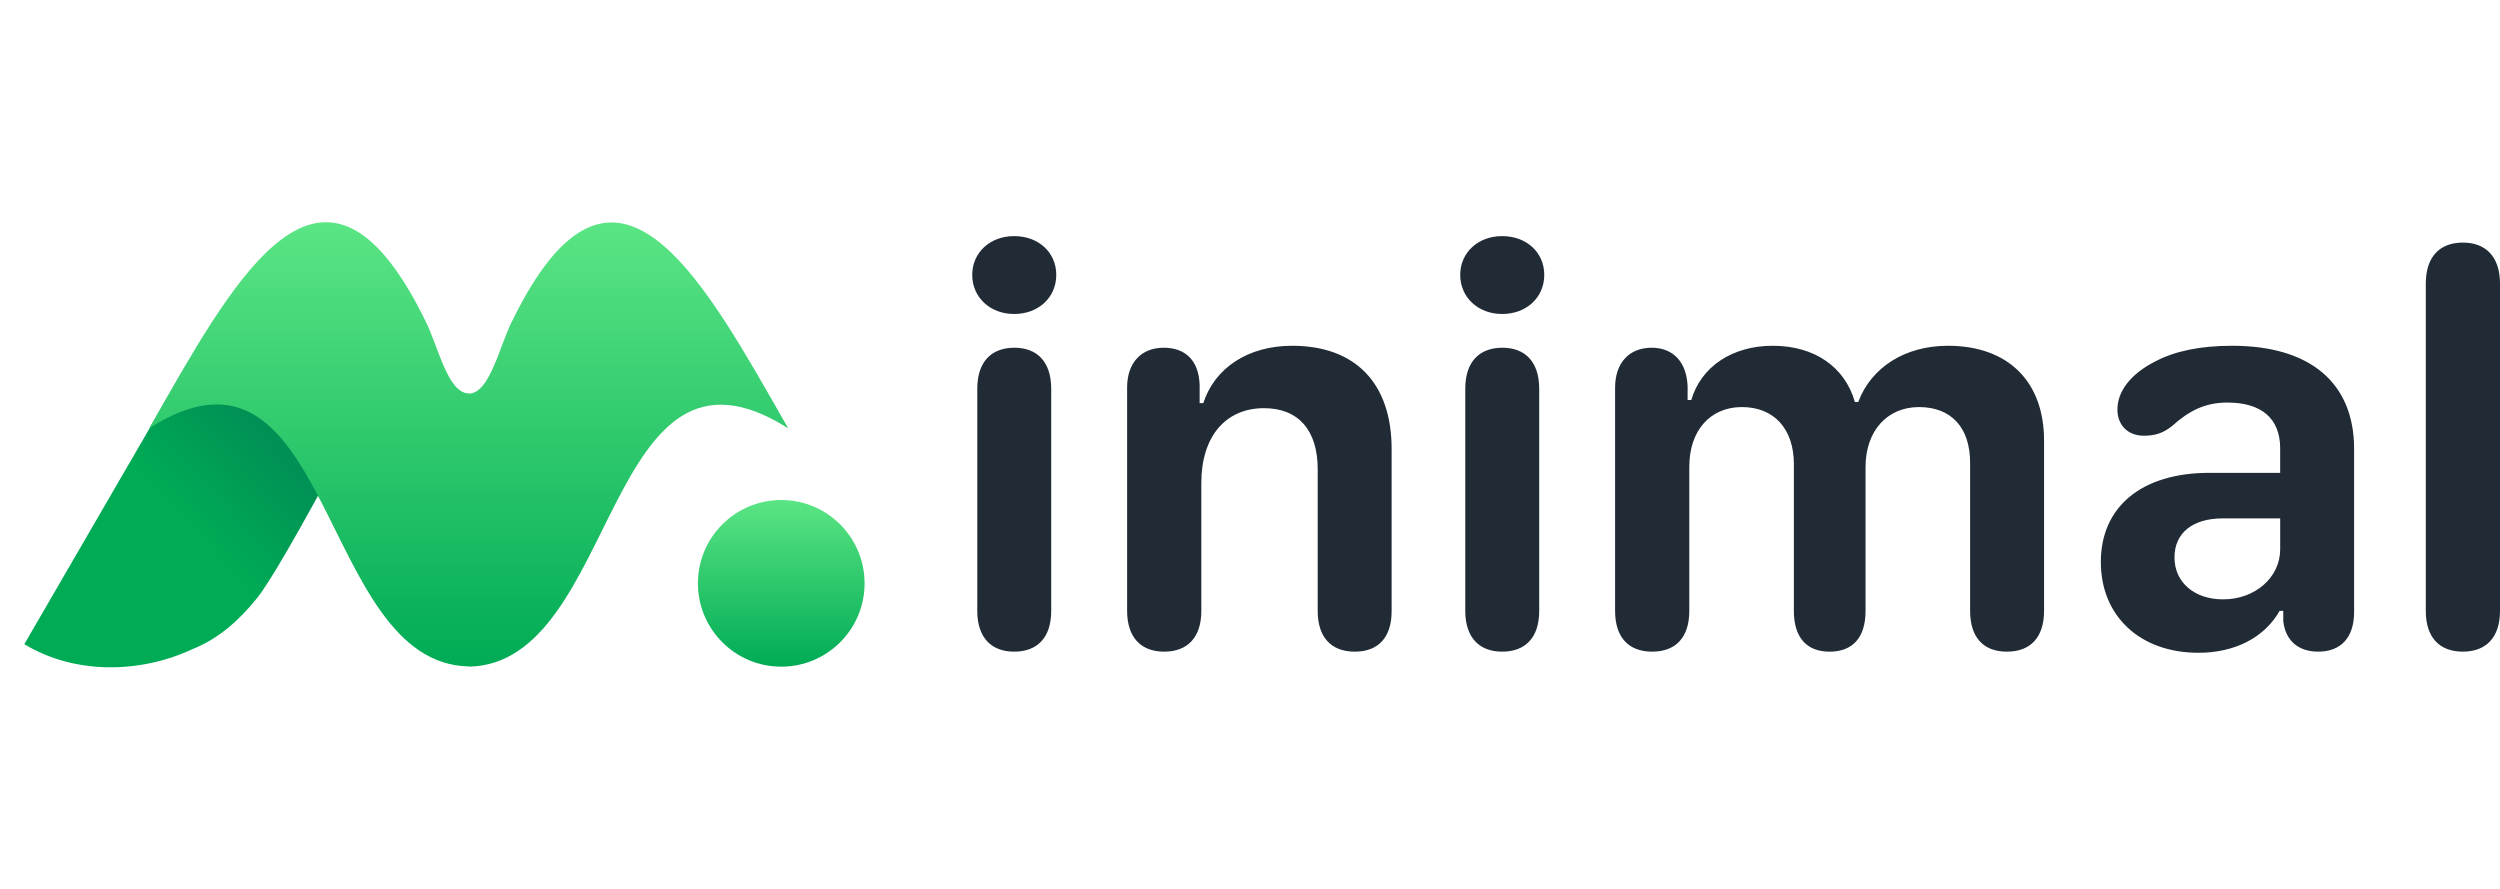
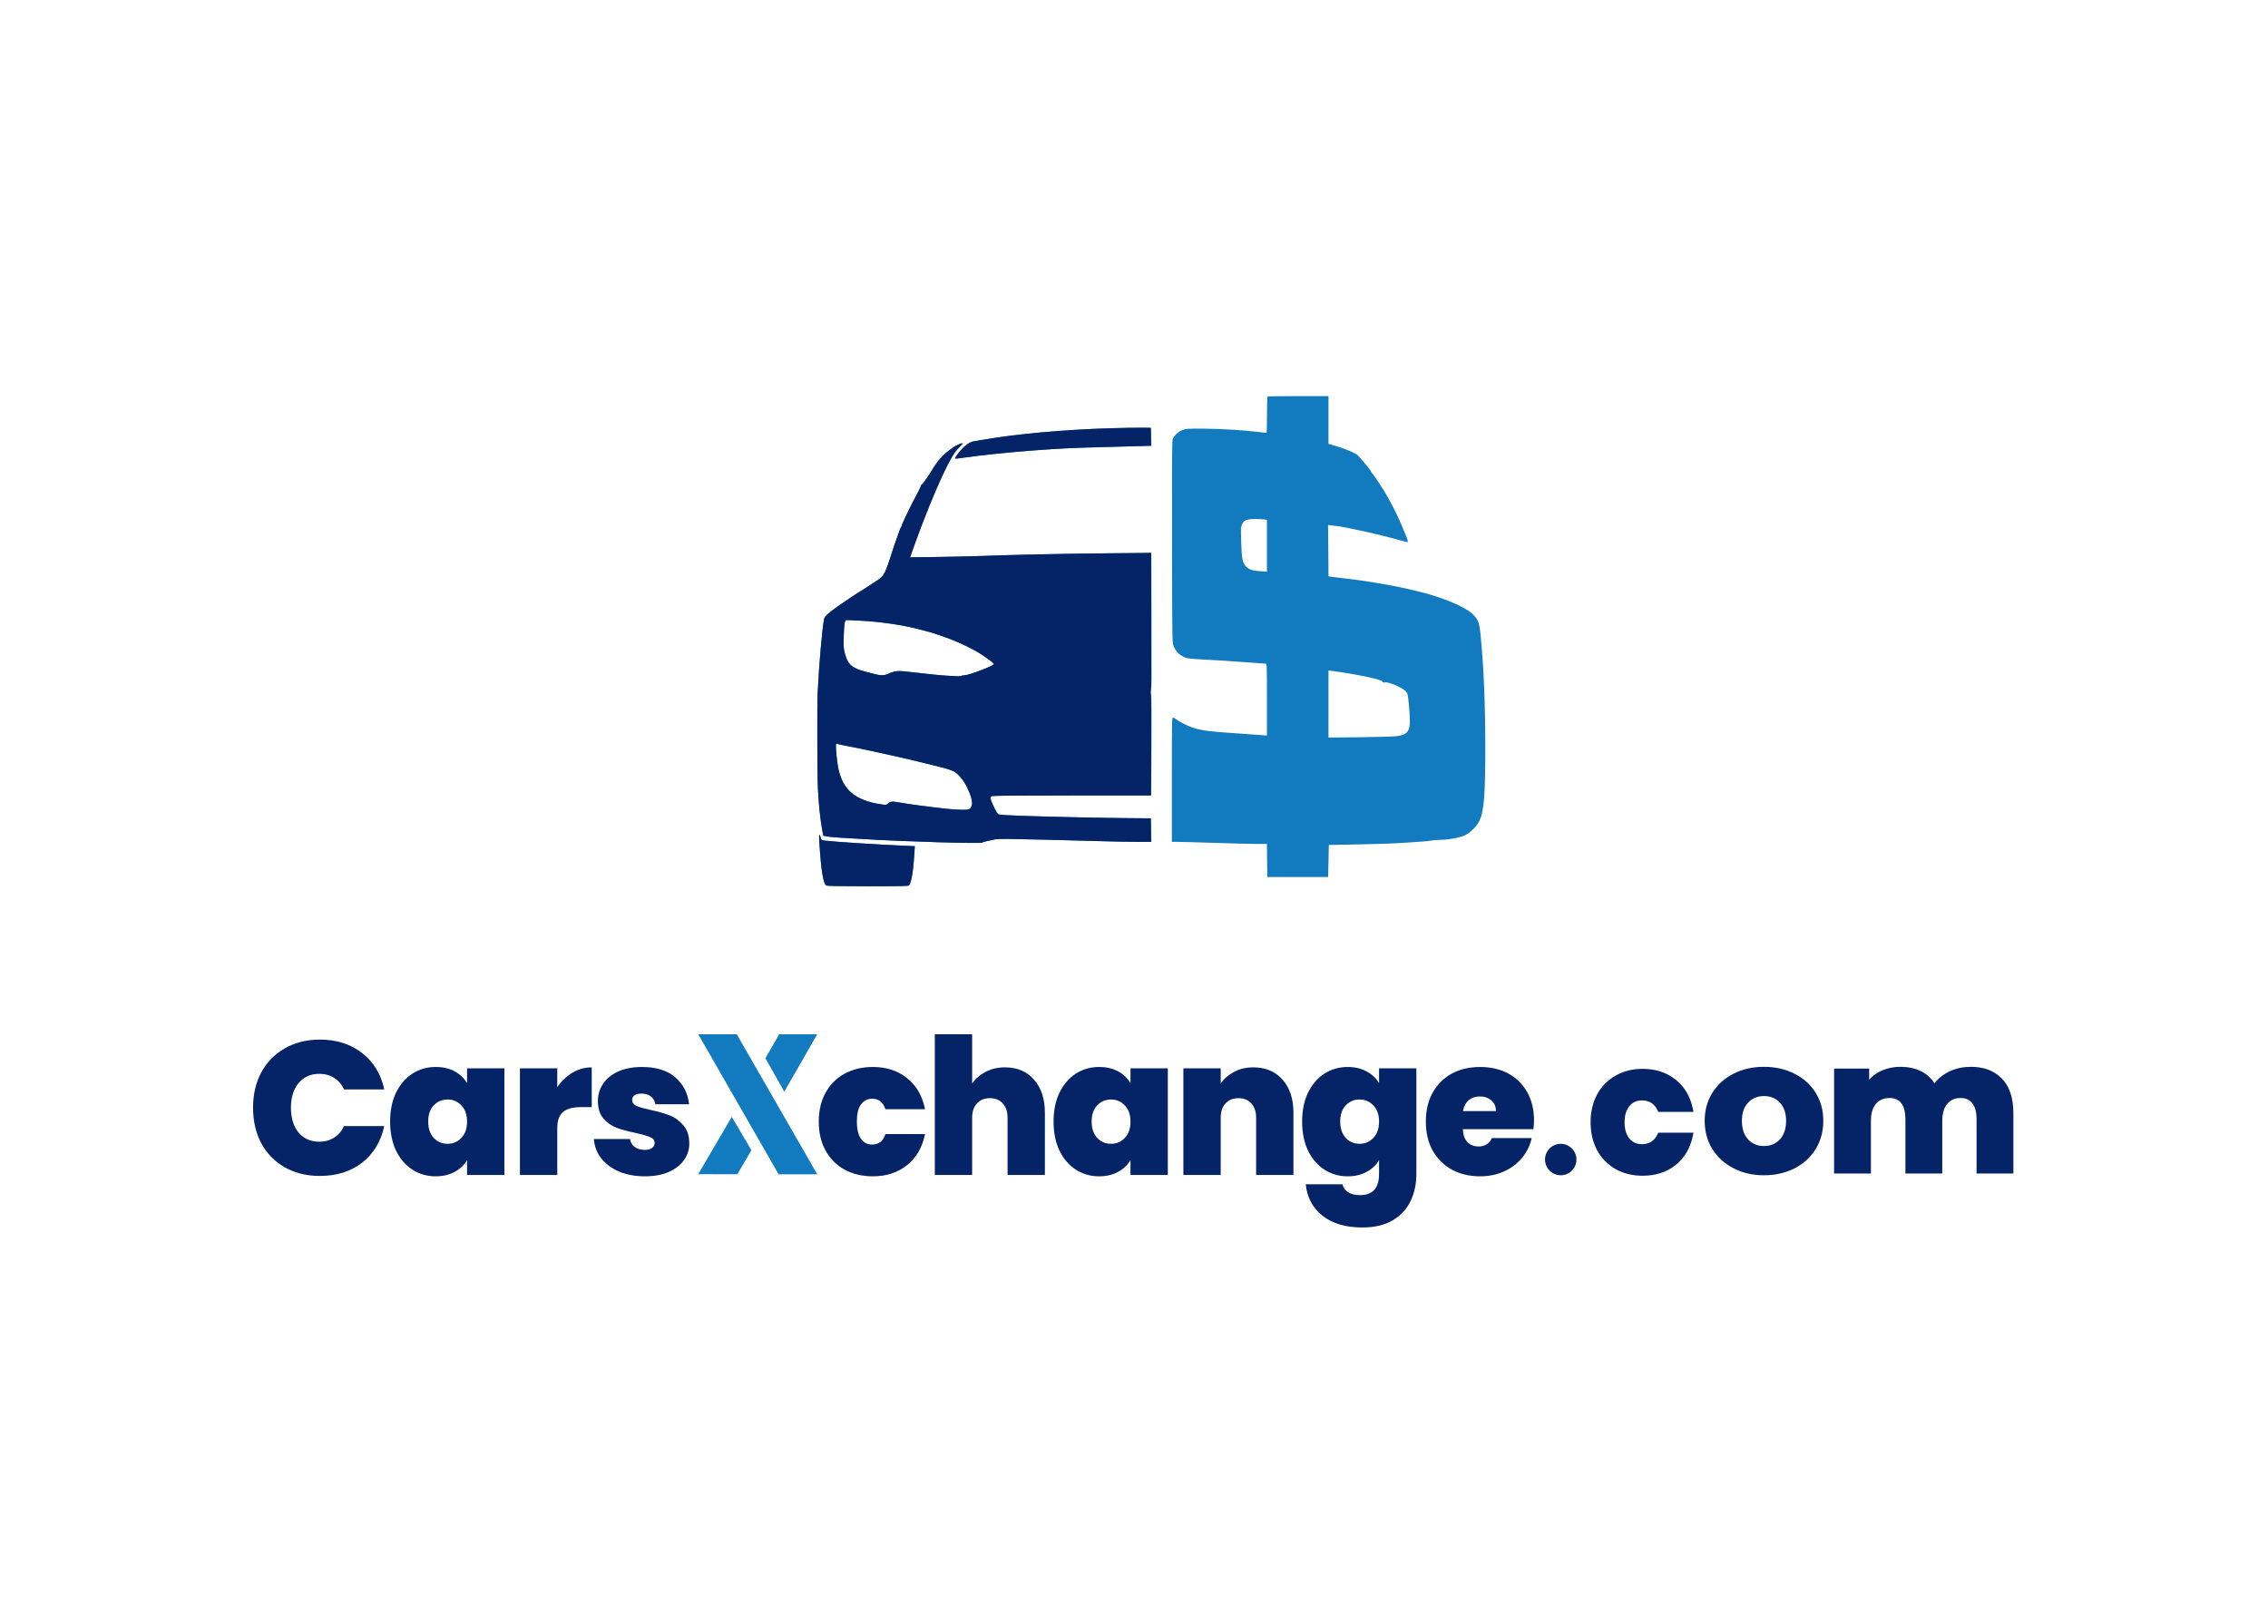
- <svg xmlns="http://www.w3.org/2000/svg" height="128" viewBox="0 0 360 128" width="360">
-   <linearGradient id="a" x1="100%" x2="50%" y1="5.663%" y2="50%">
-     <stop offset="0" stop-color="#007b55" />
-     <stop offset="1" stop-color="#00ab55" />
-   </linearGradient>
-   <linearGradient id="b" x1="50%" x2="50%" y1="0%" y2="100%">
-     <stop offset="0" stop-color="#5be584" />
-     <stop offset="1" stop-color="#00ab55" />
-   </linearGradient>
-   <g fill="none" fill-rule="evenodd">
-     <g transform="translate(3.5 32)">
-       <path d="m23.202 20.777c11.072 5.722 11.577 5.984 11.6 5.995.003.002.161.083 11.198 5.788-6.518 12.135-10.673 19.316-12.467 21.545-2.69 3.342-5.624 5.873-9.232 7.333-7.586 3.565-17.018 3.732-24.3-.676z" fill="url(#a)" />
-       <g fill="url(#b)">
-         <path d="m107.578 25.432c-11.568-20.239-23.525-39.307-37.261-11.336-1.879 3.596-3.249 10.584-6.317 10.584v-.036c-3.068 0-4.437-6.988-6.316-10.584-13.736-27.971-25.694-8.903-37.261 11.336-.871 1.526-1.707 2.983-2.422 4.249 26.509-16.782 24.278 33.917 46 34.319v.036c21.723-.403 19.491-51.101 46-34.32-.715-1.266-1.551-2.722-2.422-4.249" />
-         <path d="m109 64c6.627 0 12-5.373 12-12s-5.373-12-12-12-12 5.373-12 12 5.373 12 12 12" />
-       </g>
-     </g>
-     <path d="m146.031 45.215c3.522 0 6.072-2.389 6.072-5.628s-2.55-5.587-6.072-5.587c-3.441 0-6.031 2.348-6.031 5.587s2.591 5.628 6.031 5.628zm0 48.623c3.319 0 5.343-1.984 5.343-5.87v-31.984c0-3.887-2.024-5.911-5.303-5.911-3.319 0-5.343 2.024-5.343 5.911v31.984c0 3.846 2.024 5.87 5.303 5.87zm49.06 0c3.4 0 5.303-2.065 5.303-5.83v-23.36c0-9.433-5.181-14.858-14.329-14.858-6.315 0-11.132 3.158-12.791 8.259h-.526v-2.632c-.121-3.441-1.983-5.344-5.181-5.344-3.238 0-5.262 2.186-5.262 5.709v32.186c0 3.765 1.943 5.87 5.343 5.87s5.343-2.105 5.343-5.87v-18.421c0-6.68 3.481-10.769 9.027-10.769 4.938 0 7.731 3.158 7.731 8.785v20.405c0 3.765 1.902 5.87 5.343 5.87zm21.211-48.623c3.522 0 6.072-2.389 6.072-5.628s-2.55-5.587-6.072-5.587c-3.441 0-6.031 2.348-6.031 5.587s2.591 5.628 6.031 5.628zm0 48.623c3.319 0 5.343-1.984 5.343-5.87v-31.984c0-3.887-2.024-5.911-5.303-5.911-3.319 0-5.343 2.024-5.343 5.911v31.984c0 3.846 2.024 5.87 5.303 5.87zm72.699 0c3.4 0 5.343-2.065 5.343-5.87v-24.534c0-8.502-5.181-13.644-13.844-13.644-6.193 0-11.051 3.117-12.913 8.097h-.486c-1.417-5.02-5.788-8.097-11.82-8.097-5.829 0-10.322 2.996-11.739 7.814h-.526v-2.024c-.162-3.441-2.064-5.506-5.181-5.506-3.238 0-5.262 2.186-5.262 5.749v32.146c0 3.806 1.943 5.87 5.343 5.87s5.343-2.065 5.343-5.87v-20.769c0-5.223 3.036-8.583 7.569-8.583 4.615 0 7.489 3.117 7.489 8.219v21.134c0 3.806 1.822 5.87 5.141 5.87 3.36 0 5.181-2.065 5.181-5.87v-20.729c0-5.182 3.117-8.623 7.691-8.623 4.615 0 7.367 2.915 7.367 8.016v21.336c0 3.806 1.902 5.87 5.303 5.87zm27.566.162c5.262 0 9.512-2.186 11.698-6.032h.526v1.498c.324 2.794 2.186 4.372 5.019 4.372 3.319 0 5.181-2.065 5.181-5.709v-23.482c0-9.514-6.315-14.858-17.568-14.858-4.695 0-8.298.81-11.01 2.227-3.764 1.903-5.505 4.453-5.505 6.964 0 2.186 1.457 3.765 3.805 3.765 1.741 0 2.874-.445 4.088-1.417 2.388-2.146 4.695-3.36 7.934-3.36 4.898 0 7.61 2.267 7.61 6.599v3.522h-10.201c-9.755 0-15.625 4.899-15.625 12.834 0 7.814 5.667 13.077 14.046 13.077zm3.562-7.692c-4.169 0-7.003-2.47-7.003-6.032 0-3.522 2.591-5.628 6.962-5.628h8.258v4.453c0 4.049-3.603 7.206-8.217 7.206zm34.528 7.53c3.279 0 5.343-1.984 5.343-5.87v-47.126c0-3.887-2.064-5.911-5.343-5.911-3.319 0-5.343 2.024-5.343 5.911v47.126c0 3.887 2.024 5.87 5.343 5.87z" fill="#212b36" fill-rule="nonzero" />
-   </g>
+ <svg xmlns="http://www.w3.org/2000/svg" width="1443" height="1033" viewBox="0 0 1443 1033" fill="none">
+   <rect width="1443" height="1033" fill="transparent" />
+   <path fill-rule="evenodd" clip-rule="evenodd" d="M806.372 252.326C806.267 252.505 806.148 257.726 806.107 263.929C806.067 270.132 805.976 275.263 805.906 275.334C805.836 275.404 803.545 275.18 800.814 274.836C791.713 273.69 777.259 272.81 766.043 272.72C755.89 272.638 754.747 272.704 752.592 273.498C749.594 274.605 746.681 277.372 746.049 279.716C745.718 280.94 745.612 300.516 745.694 345.232C745.807 407.51 745.829 409.049 746.663 410.957C747.133 412.032 747.627 413.009 747.761 413.129C747.895 413.248 748.34 413.872 748.75 414.515C749.781 416.133 752.824 418.11 755.165 418.682C756.242 418.946 759.669 419.279 762.78 419.422C770.934 419.799 787.628 420.877 796.746 421.614C801.067 421.964 804.935 422.249 805.34 422.249C806.023 422.249 806.077 423.921 806.077 445.101V467.954L802.922 467.692C801.187 467.548 796.634 467.226 792.805 466.975C769.125 465.426 764.208 464.823 758.428 462.754C755.143 461.577 750.521 459.234 748.42 457.679C747.702 457.148 746.772 456.587 746.353 456.433C745.631 456.167 745.592 458.227 745.592 495.878V535.604L749.834 535.613C752.168 535.617 762.889 535.906 773.658 536.254C784.428 536.603 796.124 536.892 799.65 536.898L806.061 536.907L806.178 547.439L806.294 557.971H825.658H845.022L845.24 547.765L845.457 537.559L864.386 537.225C874.797 537.041 887.72 536.581 893.105 536.201C898.49 535.821 904.169 535.43 905.724 535.333C907.28 535.235 909.532 534.975 910.729 534.754C911.925 534.534 914.471 534.34 916.385 534.324C921.447 534.283 929.105 532.859 932.115 531.4C935.313 529.85 939.542 525.688 941.082 522.575C944.244 516.18 945.047 506.163 944.998 473.715C944.957 447.002 943.988 424.27 942.034 404.226C941.222 395.891 940.471 393.956 936.694 390.466C931.907 386.043 919.21 380.627 904.854 376.884C890.37 373.108 871.573 369.756 853.507 367.727C850.037 367.337 846.757 366.933 846.219 366.83L845.24 366.641L845.174 355.466C845.138 349.32 845.074 341.971 845.031 339.136L844.953 333.981L847.163 334.279C848.379 334.443 850.255 334.667 851.332 334.778C852.409 334.889 855.052 335.354 857.206 335.812C859.36 336.27 862.689 336.966 864.603 337.359C872.47 338.976 882.537 341.417 889.823 343.473C892.686 344.281 895.182 344.942 895.372 344.942C895.896 344.942 895.784 343.827 895.1 342.243C894.762 341.458 894.066 339.741 893.554 338.428C891.307 332.66 887.229 323.973 884.481 319.101C883.673 317.668 882.415 315.42 881.686 314.106C879.913 310.91 873.519 301.331 873.036 301.15C872.826 301.07 872.654 300.827 872.654 300.61C872.654 300.244 869.843 296.352 869.228 295.865C869.076 295.746 867.779 294.197 866.343 292.423C864.032 289.567 863.331 289.012 860.218 287.575C856.641 285.924 852.248 284.34 847.742 283.078L845.24 282.377V267.189V252H825.901C815.265 252 806.477 252.146 806.372 252.326ZM707.517 272.446C676.578 273.349 646.521 276.079 624.187 280.012C622.392 280.328 620.142 280.72 619.187 280.882C616.295 281.374 612.1 284.945 608.753 289.765C608.076 290.74 607.618 291.634 607.735 291.751C607.853 291.868 610.575 291.578 613.783 291.106C623.973 289.607 642.947 287.656 658.128 286.545C674.698 285.333 681.357 284.999 697.726 284.56C706.701 284.32 718.21 284.007 723.303 283.865L732.562 283.608L732.441 277.901L732.32 272.195L725.793 272.149C722.203 272.123 713.979 272.257 707.517 272.446ZM610.042 282.752C606.964 284.051 605.554 285.116 601.888 288.909C598.464 292.451 592.428 300.103 588.743 305.575C587.801 306.974 586.774 308.216 586.462 308.336C586.15 308.455 585.894 308.833 585.894 309.176C585.894 309.518 585.08 311.305 584.085 313.147C579.35 321.907 573.71 333.635 573.71 334.719C573.71 335.058 573.522 335.453 573.291 335.595C573.06 335.737 572.684 336.481 572.455 337.249C572.226 338.017 571.621 339.72 571.112 341.033C569.904 344.149 567.617 350.948 565.854 356.669C565.081 359.177 563.751 362.578 562.898 364.228C561.381 367.162 561.225 367.306 555.671 370.891C552.549 372.907 549.464 374.928 548.816 375.384C548.167 375.839 547.55 376.213 547.444 376.213C547.112 376.213 537.586 382.539 532.807 385.933C527.163 389.941 524.709 392.173 524.393 393.585C523.172 399.034 521.018 423.643 520.192 441.576C519.851 448.978 519.995 494.073 520.384 501.511C520.939 512.115 521.856 521.007 523.083 527.659L523.821 531.656L525.986 532.12C527.177 532.374 531.402 532.766 535.374 532.991C539.347 533.215 545.926 533.602 549.995 533.85C575.175 535.391 625.057 536.86 625.057 536.06C625.057 535.799 628.982 534.793 633.107 533.996C634.064 533.811 637.295 533.675 640.287 533.695C647.01 533.739 683.744 534.622 701.642 535.169C708.942 535.393 718.884 535.582 723.736 535.59L732.558 535.604L732.439 528.112L732.32 520.621L719.483 520.529C702.828 520.41 668.249 519.672 650.295 519.051C640.336 518.707 635.896 518.399 635.283 518.009C634.426 517.465 633.637 516.08 631.408 511.201C630.161 508.473 630.016 507.375 630.801 506.592C631.201 506.193 643.139 506.071 681.886 506.071H732.449L732.623 474.258C732.728 455.151 732.636 442.227 732.395 441.9C732.171 441.596 732.131 440.344 732.305 439.077C732.749 435.849 732.738 437.362 732.633 392.543L732.537 351.762L705.885 352.016C676.87 352.293 646.092 352.933 625.927 353.68C618.867 353.942 604.991 354.256 595.092 354.379L577.094 354.602L577.398 351.835C578.411 342.634 587.594 317.202 589.919 317.16C590.665 317.147 590.851 316.563 590.703 314.691C590.662 314.176 590.837 313.627 591.09 313.47C591.343 313.315 591.551 312.646 591.551 311.985C591.551 311.268 591.985 310.376 592.627 309.774C593.219 309.219 594.231 307.768 594.875 306.55C596.55 303.381 596.868 302.826 598.254 300.643C603.015 293.143 607.076 287.801 610.726 284.234C613.144 281.871 612.978 281.512 610.042 282.752ZM804.445 330.455L806.077 330.724V347.218V363.711L801.616 363.395C796.413 363.026 794.064 362.121 792.206 359.768C790.458 357.557 790.035 354.98 789.698 344.529C789.43 336.211 789.475 335.24 790.205 333.625C791.421 330.934 793.148 330.217 798.462 330.2C800.855 330.192 803.548 330.306 804.445 330.455ZM547.384 394.88C560.206 395.539 574.578 397.645 585.024 400.395C592.481 402.359 593.456 402.646 598.513 404.367C606.637 407.132 613.338 410.06 620.706 414.064C624.87 416.327 632.461 421.748 632.443 422.447C632.416 423.569 616.625 429.6 613.66 429.621C612.777 429.627 611.953 429.796 611.829 429.997C611.705 430.197 610.469 430.301 609.083 430.228C607.697 430.155 604.899 430.008 602.865 429.902C598.797 429.69 588.804 428.694 580.02 427.624C570.969 426.522 569.73 426.632 564.289 429.029C562.533 429.802 560.252 429.795 557.203 429.006C555.871 428.662 553.124 427.957 551.099 427.44C542.05 425.13 539.412 422.835 537.544 415.649C536.701 412.407 536.629 411.275 536.837 404.443C537.065 396.912 537.49 394.453 538.561 394.454C538.866 394.455 542.837 394.647 547.384 394.88ZM853.725 427.714C856.118 428.06 858.957 428.53 860.034 428.757C861.111 428.984 862.776 429.289 863.733 429.435C864.69 429.581 866.844 429.993 868.52 430.351C877.025 432.17 879.071 432.811 879.748 433.869C879.957 434.196 880.516 434.31 881.141 434.153C883.273 433.62 891.947 437.296 894.296 439.729C895.617 441.098 895.68 441.343 896.341 447.696C896.715 451.3 897.022 456.145 897.022 458.462C897.022 465.332 895.33 467.375 888.857 468.321C886.933 468.603 876.866 468.906 865.365 469.028L845.24 469.241V447.89V426.539L847.306 426.812C848.443 426.961 851.332 427.367 853.725 427.714ZM534.33 473.673C534.808 473.808 536.766 474.205 538.681 474.555C542.705 475.292 549.609 476.702 553.694 477.619C555.249 477.969 561.515 479.343 567.618 480.674C573.721 482.005 583.022 484.179 588.287 485.505C593.553 486.832 598.546 488.076 599.384 488.271C602.318 488.953 606.414 490.38 607.571 491.124C610.109 492.753 613.281 496.691 615.198 500.593C618.712 507.742 619.448 512.143 617.462 514.125C616.475 515.111 616.074 515.192 612.175 515.192C609.854 515.192 605.292 514.892 602.038 514.525C589.065 513.064 578.675 511.677 572.622 510.599C567.664 509.716 566.562 509.791 565.141 511.105C564.144 512.028 563.649 512.184 562.399 511.97C561.56 511.827 559.581 511.521 558.002 511.29C556.423 511.059 553.486 510.307 551.475 509.618C541.296 506.131 536.068 500.29 533.528 489.567C532.631 485.782 531.626 476.043 531.878 473.577C531.911 473.251 532.264 473.096 532.698 473.217C533.117 473.334 533.851 473.539 534.33 473.673ZM521.249 535.17C522.455 554.224 523.77 562.292 525.854 563.405C526.357 563.674 536.236 563.834 552.306 563.834C573.178 563.834 578.045 563.726 578.438 563.254C579.867 561.535 581.136 553.927 581.789 543.164L582.081 538.346L575.176 538.057C559.555 537.403 530.423 535.527 524.988 534.825C522.707 534.531 522.589 534.452 522.159 532.925C521.289 529.836 520.963 530.64 521.249 535.17Z" fill="#127BBF" />
+   <path fill-rule="evenodd" clip-rule="evenodd" d="M707.346 272.418C676.435 273.322 646.406 276.052 624.092 279.985C622.298 280.302 620.051 280.693 619.097 280.855C616.207 281.347 612.016 284.918 608.672 289.739C607.996 290.714 607.538 291.608 607.655 291.726C607.773 291.843 610.492 291.552 613.698 291.081C623.878 289.582 642.835 287.63 658.002 286.519C674.557 285.307 681.21 284.973 697.564 284.534C706.531 284.293 718.03 283.981 723.118 283.839L732.368 283.581L732.247 277.875L732.126 272.168L725.605 272.122C722.019 272.096 713.802 272.229 707.346 272.418ZM609.96 282.725C606.885 284.025 605.476 285.09 601.813 288.883C598.392 292.425 592.362 300.079 588.68 305.55C587.739 306.95 586.713 308.192 586.401 308.312C586.089 308.432 585.834 308.809 585.834 309.152C585.834 309.494 585.021 311.282 584.026 313.123C579.296 321.885 573.661 333.614 573.661 334.697C573.661 335.037 573.473 335.431 573.242 335.573C573.012 335.715 572.636 336.46 572.407 337.228C572.179 337.996 571.574 339.699 571.065 341.013C569.858 344.128 567.573 350.928 565.812 356.649C565.04 359.158 563.711 362.559 562.858 364.21C561.343 367.144 561.187 367.288 555.638 370.873C552.519 372.889 549.437 374.911 548.789 375.366C548.141 375.822 547.525 376.195 547.419 376.195C547.088 376.195 537.57 382.522 532.795 385.917C527.156 389.925 524.705 392.157 524.388 393.569C523.169 399.019 521.017 423.63 520.191 441.565C519.851 448.967 519.995 494.067 520.384 501.505C520.937 512.11 521.854 521.003 523.08 527.655L523.817 531.653L525.981 532.117C527.17 532.371 531.391 532.764 535.36 532.988C539.329 533.212 545.902 533.599 549.967 533.848C575.124 535.389 624.961 536.857 624.961 536.057C624.961 535.797 628.883 534.79 633.004 533.993C633.96 533.808 637.188 533.673 640.177 533.693C646.894 533.736 683.595 534.619 701.477 535.167C708.77 535.39 718.703 535.579 723.551 535.587L732.364 535.602L732.246 528.109L732.126 520.616L719.301 520.525C702.662 520.406 668.114 519.667 650.177 519.047C640.226 518.702 635.79 518.394 635.178 518.005C634.322 517.461 633.534 516.075 631.306 511.196C630.061 508.468 629.916 507.37 630.7 506.587C631.1 506.187 643.027 506.066 681.739 506.066H732.256L732.429 474.25C732.534 455.141 732.442 442.216 732.201 441.888C731.977 441.585 731.938 440.333 732.112 439.065C732.555 435.837 732.545 437.351 732.439 392.527L732.344 351.742L705.716 351.996C676.727 352.273 645.977 352.913 625.831 353.66C618.777 353.922 604.914 354.236 595.024 354.359L577.042 354.583L577.345 351.815C578.358 342.613 587.532 317.179 589.855 317.137C590.601 317.124 590.786 316.54 590.639 314.667C590.598 314.153 590.772 313.603 591.025 313.447C591.278 313.291 591.486 312.622 591.486 311.961C591.486 311.244 591.92 310.352 592.561 309.75C593.152 309.195 594.163 307.744 594.806 306.526C596.48 303.357 596.797 302.801 598.182 300.618C602.94 293.118 606.997 287.775 610.643 284.207C613.059 281.844 612.893 281.486 609.96 282.725ZM547.359 394.864C560.169 395.523 574.528 397.629 584.964 400.38C592.415 402.344 593.389 402.631 598.442 404.352C606.558 407.117 613.253 410.045 620.614 414.049C624.775 416.313 632.358 421.734 632.341 422.434C632.313 423.556 616.537 429.587 613.575 429.608C612.692 429.615 611.869 429.784 611.745 429.984C611.621 430.184 610.387 430.289 609.002 430.215C607.617 430.142 604.822 429.995 602.789 429.89C598.725 429.678 588.741 428.681 579.965 427.611C570.922 426.509 569.684 426.619 564.248 429.016C562.494 429.789 560.215 429.782 557.169 428.994C555.839 428.649 553.094 427.944 551.071 427.427C542.03 425.117 539.394 422.822 537.527 415.635C536.686 412.393 536.614 411.261 536.821 404.428C537.049 396.897 537.474 394.437 538.544 394.439C538.849 394.439 542.816 394.631 547.359 394.864ZM534.316 473.665C534.795 473.799 536.751 474.196 538.664 474.547C542.684 475.284 549.582 476.694 553.663 477.611C555.217 477.961 561.477 479.335 567.575 480.666C573.672 481.997 582.965 484.171 588.225 485.498C593.485 486.824 598.474 488.069 599.311 488.264C602.243 488.946 606.335 490.374 607.491 491.117C610.027 492.747 613.196 496.685 615.112 500.587C618.622 507.737 619.357 512.138 617.373 514.121C616.387 515.106 615.986 515.187 612.09 515.187C609.772 515.187 605.215 514.887 601.963 514.52C589.002 513.059 578.621 511.672 572.574 510.594C567.62 509.711 566.519 509.786 565.1 511.1C564.104 512.023 563.609 512.179 562.36 511.966C561.522 511.822 559.545 511.516 557.968 511.285C556.39 511.054 553.455 510.302 551.446 509.613C541.276 506.125 536.053 500.285 533.515 489.56C532.62 485.775 531.615 476.034 531.867 473.569C531.9 473.242 532.252 473.088 532.686 473.208C533.105 473.325 533.838 473.53 534.316 473.665ZM521.248 535.167C522.453 554.223 523.767 562.292 525.848 563.405C526.351 563.674 536.221 563.834 552.277 563.834C573.129 563.834 577.992 563.726 578.384 563.254C579.812 561.534 581.08 553.926 581.733 543.162L582.024 538.344L575.126 538.054C559.519 537.4 530.413 535.524 524.983 534.823C522.705 534.529 522.587 534.449 522.157 532.923C521.287 529.833 520.961 530.637 521.248 535.167Z" fill="#042467" />
+   <path d="M613.047 282.177C605.404 283.917 587.279 331.032 579.173 354.372C574.395 357.272 564.928 362.984 565.275 362.636C565.71 360.026 571.355 340.89 573.093 336.106C574.83 331.322 585.253 311.316 593.938 297.399C600.887 286.266 609.573 282.612 613.047 282.177Z" fill="#042467" />
+   <path d="M161 704.699C161 696.311 162.737 688.85 166.21 682.317C169.764 675.704 174.772 670.582 181.234 666.953C187.696 663.243 195.127 661.388 203.527 661.388C214.189 661.388 223.155 664.251 230.425 669.977C237.694 675.623 242.379 683.326 244.479 693.085H218.915C217.38 689.859 215.239 687.399 212.493 685.705C209.827 684.011 206.718 683.164 203.164 683.164C197.671 683.164 193.269 685.14 189.957 689.092C186.726 692.964 185.111 698.166 185.111 704.699C185.111 711.313 186.726 716.596 189.957 720.548C193.269 724.419 197.671 726.355 203.164 726.355C206.718 726.355 209.827 725.508 212.493 723.814C215.239 722.121 217.38 719.661 218.915 716.434H244.479C242.379 726.194 237.694 733.937 230.425 739.663C223.155 745.309 214.189 748.132 203.527 748.132C195.127 748.132 187.696 746.317 181.234 742.688C174.772 738.977 169.764 733.856 166.21 727.323C162.737 720.709 161 713.168 161 704.699Z" fill="#042467" />
+   <path d="M248.213 713.531C248.213 706.514 249.464 700.384 251.968 695.142C254.553 689.899 258.026 685.866 262.388 683.043C266.831 680.22 271.758 678.809 277.17 678.809C281.855 678.809 285.893 679.736 289.286 681.592C292.678 683.447 295.303 685.947 297.161 689.092V679.656H320.909V747.527H297.161V738.09C295.303 741.236 292.638 743.736 289.165 745.591C285.772 747.446 281.774 748.374 277.17 748.374C271.758 748.374 266.831 746.962 262.388 744.139C258.026 741.316 254.553 737.284 251.968 732.041C249.464 726.718 248.213 720.548 248.213 713.531ZM297.161 713.531C297.161 709.176 295.95 705.748 293.526 703.247C291.184 700.747 288.276 699.497 284.803 699.497C281.249 699.497 278.301 700.747 275.958 703.247C273.616 705.667 272.445 709.095 272.445 713.531C272.445 717.886 273.616 721.354 275.958 723.935C278.301 726.436 281.249 727.686 284.803 727.686C288.276 727.686 291.184 726.436 293.526 723.935C295.95 721.435 297.161 717.967 297.161 713.531Z" fill="#042467" />
+   <path d="M354.553 691.633C357.219 687.762 360.45 684.697 364.246 682.438C368.042 680.18 372.121 679.051 376.483 679.051V704.336H369.819C364.65 704.336 360.813 705.344 358.309 707.361C355.805 709.377 354.553 712.886 354.553 717.886V747.527H330.806V679.656H354.553V691.633Z" fill="#042467" />
+   <path d="M410.319 748.374C404.18 748.374 398.688 747.366 393.841 745.349C389.076 743.252 385.279 740.429 382.452 736.88C379.706 733.251 378.171 729.178 377.848 724.661H400.868C401.192 726.839 402.201 728.533 403.897 729.743C405.594 730.952 407.694 731.557 410.198 731.557C412.136 731.557 413.671 731.154 414.802 730.347C415.933 729.541 416.498 728.492 416.498 727.202C416.498 725.508 415.569 724.258 413.711 723.451C411.854 722.645 408.784 721.758 404.503 720.79C399.657 719.822 395.618 718.733 392.387 717.523C389.156 716.313 386.329 714.337 383.906 711.595C381.564 708.853 380.392 705.143 380.392 700.465C380.392 696.432 381.483 692.803 383.664 689.576C385.845 686.27 389.035 683.648 393.235 681.713C397.516 679.777 402.645 678.809 408.623 678.809C417.508 678.809 424.495 680.987 429.583 685.342C434.672 689.697 437.62 695.424 438.428 702.521H416.983C416.579 700.344 415.61 698.69 414.075 697.561C412.621 696.351 410.642 695.746 408.138 695.746C406.2 695.746 404.705 696.109 403.655 696.835C402.686 697.561 402.201 698.569 402.201 699.86C402.201 701.473 403.13 702.723 404.988 703.61C406.846 704.417 409.834 705.264 413.954 706.151C418.881 707.199 422.96 708.369 426.191 709.659C429.503 710.95 432.37 713.047 434.793 715.951C437.297 718.773 438.549 722.645 438.549 727.565C438.549 731.517 437.378 735.066 435.036 738.211C432.774 741.357 429.503 743.857 425.222 745.712C421.021 747.487 416.054 748.374 410.319 748.374Z" fill="#042467" />
+   <path d="M520.936 713.531C520.936 706.514 522.39 700.384 525.298 695.142C528.206 689.899 532.244 685.866 537.414 683.043C542.664 680.22 548.641 678.809 555.346 678.809C563.988 678.809 571.258 681.188 577.154 685.947C583.051 690.625 586.847 697.198 588.544 705.667H563.342C561.888 701.231 559.061 699.013 554.861 699.013C551.872 699.013 549.49 700.263 547.713 702.763C546.016 705.183 545.168 708.772 545.168 713.531C545.168 718.29 546.016 721.919 547.713 724.419C549.49 726.92 551.872 728.17 554.861 728.17C559.142 728.17 561.969 725.952 563.342 721.516H588.544C586.847 729.904 583.051 736.477 577.154 741.236C571.258 745.994 563.988 748.374 555.346 748.374C548.641 748.374 542.664 746.962 537.414 744.139C532.244 741.316 528.206 737.284 525.298 732.041C522.39 726.799 520.936 720.629 520.936 713.531Z" fill="#042467" />
+   <path d="M639.482 679.051C647.236 679.051 653.375 681.672 657.898 686.915C662.502 692.077 664.804 699.094 664.804 707.966V747.527H641.057V711.111C641.057 707.24 640.047 704.215 638.028 702.038C636.009 699.779 633.303 698.65 629.91 698.65C626.356 698.65 623.569 699.779 621.55 702.038C619.531 704.215 618.521 707.24 618.521 711.111V747.527H594.774V658H618.521V689.334C620.621 686.27 623.448 683.81 627.002 681.954C630.637 680.019 634.797 679.051 639.482 679.051Z" fill="#042467" />
+   <path d="M670.323 713.531C670.323 706.514 671.575 700.384 674.079 695.142C676.663 689.899 680.137 685.866 684.498 683.043C688.941 680.22 693.868 678.809 699.28 678.809C703.965 678.809 708.003 679.736 711.396 681.592C714.788 683.447 717.414 685.947 719.271 689.092V679.656H743.019V747.527H719.271V738.09C717.414 741.236 714.748 743.736 711.275 745.591C707.882 747.446 703.884 748.374 699.28 748.374C693.868 748.374 688.941 746.962 684.498 744.139C680.137 741.316 676.663 737.284 674.079 732.041C671.575 726.718 670.323 720.548 670.323 713.531ZM719.271 713.531C719.271 709.176 718.06 705.748 715.637 703.247C713.294 700.747 710.386 699.497 706.913 699.497C703.359 699.497 700.411 700.747 698.068 703.247C695.726 705.667 694.555 709.095 694.555 713.531C694.555 717.886 695.726 721.354 698.068 723.935C700.411 726.436 703.359 727.686 706.913 727.686C710.386 727.686 713.294 726.436 715.637 723.935C718.06 721.435 719.271 717.967 719.271 713.531Z" fill="#042467" />
+   <path d="M797.382 679.051C805.217 679.051 811.436 681.672 816.04 686.915C820.644 692.077 822.946 699.094 822.946 707.966V747.527H799.199V711.111C799.199 707.24 798.189 704.215 796.17 702.038C794.151 699.779 791.445 698.65 788.052 698.65C784.498 698.65 781.712 699.779 779.692 702.038C777.673 704.215 776.663 707.24 776.663 711.111V747.527H752.916V679.656H776.663V689.334C778.763 686.27 781.591 683.81 785.145 681.954C788.699 680.019 792.778 679.051 797.382 679.051Z" fill="#042467" />
+   <path d="M857.422 678.809C862.026 678.809 866.025 679.736 869.417 681.592C872.89 683.447 875.556 685.947 877.414 689.092V679.656H901.161V746.801C901.161 753.173 899.949 758.899 897.526 763.981C895.103 769.142 891.307 773.256 886.137 776.321C881.048 779.386 874.587 780.918 866.752 780.918C856.251 780.918 847.851 778.458 841.55 773.538C835.25 768.618 831.656 761.924 830.767 753.455H854.151C854.636 755.633 855.847 757.326 857.786 758.536C859.724 759.746 862.228 760.351 865.298 760.351C873.375 760.351 877.414 755.834 877.414 746.801V738.09C875.556 741.236 872.89 743.736 869.417 745.591C866.025 747.446 862.026 748.374 857.422 748.374C852.01 748.374 847.083 746.962 842.641 744.139C838.279 741.316 834.806 737.284 832.221 732.041C829.717 726.718 828.465 720.548 828.465 713.531C828.465 706.514 829.717 700.384 832.221 695.142C834.806 689.899 838.279 685.866 842.641 683.043C847.083 680.22 852.01 678.809 857.422 678.809ZM877.414 713.531C877.414 709.176 876.202 705.748 873.779 703.247C871.436 700.747 868.529 699.497 865.055 699.497C861.501 699.497 858.553 700.747 856.211 703.247C853.868 705.667 852.697 709.095 852.697 713.531C852.697 717.886 853.868 721.354 856.211 723.935C858.553 726.436 861.501 727.686 865.055 727.686C868.529 727.686 871.436 726.436 873.779 723.935C876.202 721.435 877.414 717.967 877.414 713.531Z" fill="#042467" />
+   <path d="M976 712.805C976 714.66 975.879 716.515 975.637 718.37H930.686C930.928 722.08 931.938 724.863 933.715 726.718C935.573 728.492 937.915 729.38 940.742 729.38C944.7 729.38 947.527 727.605 949.224 724.056H974.546C973.496 728.734 971.436 732.928 968.367 736.638C965.378 740.268 961.582 743.131 956.978 745.228C952.374 747.325 947.285 748.374 941.712 748.374C935.008 748.374 929.03 746.962 923.78 744.139C918.611 741.316 914.532 737.284 911.543 732.041C908.635 726.799 907.181 720.629 907.181 713.531C907.181 706.433 908.635 700.303 911.543 695.142C914.451 689.899 918.489 685.866 923.659 683.043C928.909 680.22 934.927 678.809 941.712 678.809C948.416 678.809 954.353 680.18 959.522 682.922C964.692 685.665 968.73 689.617 971.638 694.779C974.546 699.86 976 705.869 976 712.805ZM951.768 706.877C951.768 703.973 950.799 701.715 948.86 700.102C946.922 698.408 944.498 697.561 941.591 697.561C938.683 697.561 936.3 698.368 934.442 699.981C932.584 701.513 931.373 703.812 930.807 706.877H951.768Z" fill="#042467" />
+   <path d="M498.993 690.705L517 659.705H496.859L489 673.244L498.993 690.705Z" fill="#127BBF" />
+   <path fill-rule="evenodd" clip-rule="evenodd" d="M499.009 694.519L487 673.268L495.751 658H519.956L499.009 694.519ZM516.333 660.095H496.971L489.417 673.275L499.023 690.274L516.333 660.095Z" fill="#127BBF" />
+   <path d="M469 719.205L476.5 731.705L468.634 745.705H447L465.5 713.205L469 719.205Z" fill="#127BBF" />
+   <path fill-rule="evenodd" clip-rule="evenodd" d="M478.093 731.78L469.118 747.071L444.246 747.009L465.582 710.552L478.093 731.78ZM475.597 731.782L467.859 744.965L447.964 744.915L465.589 714.798L475.597 731.782Z" fill="#127BBF" />
+   <path d="M517.5 745.705H496.142L447 659.705H468.5L517.5 745.705Z" fill="#127BBF" />
+   <path fill-rule="evenodd" clip-rule="evenodd" d="M519.956 747.071H495.363L444.246 658H468.768L519.956 747.071ZM516.278 744.95L467.527 660.121H447.921L496.605 744.95H516.278Z" fill="#127BBF" />
+   <path d="M1122.33 747.705C1115.17 747.705 1108.72 746.226 1102.96 743.269C1097.21 740.312 1092.69 736.205 1089.4 730.948C1086.19 725.691 1084.59 719.735 1084.59 713.082C1084.59 706.51 1086.19 700.596 1089.4 695.339C1092.69 690.082 1097.17 686.016 1102.84 683.141C1108.6 680.184 1115.09 678.705 1122.33 678.705C1129.56 678.705 1136.06 680.184 1141.81 683.141C1147.57 686.016 1152.05 690.082 1155.26 695.339C1158.46 700.514 1160.07 706.428 1160.07 713.082C1160.07 719.735 1158.46 725.691 1155.26 730.948C1152.05 736.205 1147.57 740.312 1141.81 743.269C1136.06 746.226 1129.56 747.705 1122.33 747.705ZM1122.33 729.1C1126.44 729.1 1129.81 727.703 1132.44 724.91C1135.07 722.035 1136.39 718.092 1136.39 713.082C1136.39 708.153 1135.07 704.292 1132.44 701.5C1129.81 698.707 1126.44 697.31 1122.33 697.31C1118.22 697.31 1114.84 698.707 1112.21 701.5C1109.58 704.292 1108.27 708.153 1108.27 713.082C1108.27 718.092 1109.58 722.035 1112.21 724.91C1114.84 727.703 1118.22 729.1 1122.33 729.1Z" fill="#042467" />
+   <path d="M1253.99 678.705C1262.21 678.705 1268.75 681.169 1273.6 686.098C1278.53 691.026 1281 698.46 1281 708.4V746.596H1257.57V712.219C1257.57 707.537 1256.66 704.087 1254.85 701.869C1253.13 699.651 1250.66 698.542 1247.45 698.542C1243.92 698.542 1241.08 699.775 1238.94 702.239C1236.81 704.703 1235.74 708.441 1235.74 713.451V746.596H1212.31V712.219C1212.31 703.101 1208.93 698.542 1202.19 698.542C1198.57 698.542 1195.7 699.775 1193.56 702.239C1191.42 704.703 1190.35 708.441 1190.35 713.451V746.596H1166.92V679.814H1189.24V686.837C1191.71 684.126 1194.63 682.114 1198 680.8C1201.45 679.403 1205.19 678.705 1209.22 678.705C1213.91 678.705 1218.1 679.567 1221.8 681.292C1225.5 683.017 1228.5 685.646 1230.8 689.178C1233.44 685.81 1236.77 683.223 1240.79 681.416C1244.82 679.609 1249.22 678.705 1253.99 678.705Z" fill="#042467" />
+   <path d="M1016.92 696.972L1016.92 696.972L1016.92 696.976C1014.3 701.958 1013 707.627 1013 713.955C1013 720.342 1014.3 726.068 1016.92 731.109L1016.92 731.115L1016.93 731.121C1019.61 736.104 1023.4 740.018 1028.28 742.848L1028.28 742.848L1028.29 742.853C1033.18 745.627 1038.79 747 1045.08 747C1053.05 747 1059.83 744.863 1065.35 740.539L1065.35 740.534C1070.86 736.152 1074.4 730.229 1075.98 722.822L1076.24 721.614H1075H1056.32H1055.69L1055.41 722.187C1054.37 724.414 1052.92 726.073 1051.1 727.21L1051.1 727.21L1051.09 727.217C1049.32 728.351 1047.24 728.933 1044.81 728.933C1041.07 728.933 1038.14 727.619 1035.93 725.011C1033.76 722.321 1032.62 718.67 1032.62 713.955C1032.62 709.297 1033.76 705.708 1035.93 703.079C1038.15 700.407 1041.07 699.067 1044.81 699.067C1047.24 699.067 1049.32 699.649 1051.09 700.783L1051.09 700.783L1051.1 700.79C1052.92 701.927 1054.37 703.586 1055.41 705.813L1055.69 706.386H1056.32H1075H1076.24L1075.98 705.178C1074.4 697.772 1070.86 691.876 1065.35 687.553C1059.84 683.168 1053.06 681 1045.08 681C1038.79 681 1033.18 682.404 1028.29 685.238C1023.4 688.012 1019.61 691.93 1016.92 696.972Z" fill="#042467" stroke="#042467" stroke-width="2" />
+   <circle cx="993" cy="737.705" r="10" fill="#042467" />
</svg>
